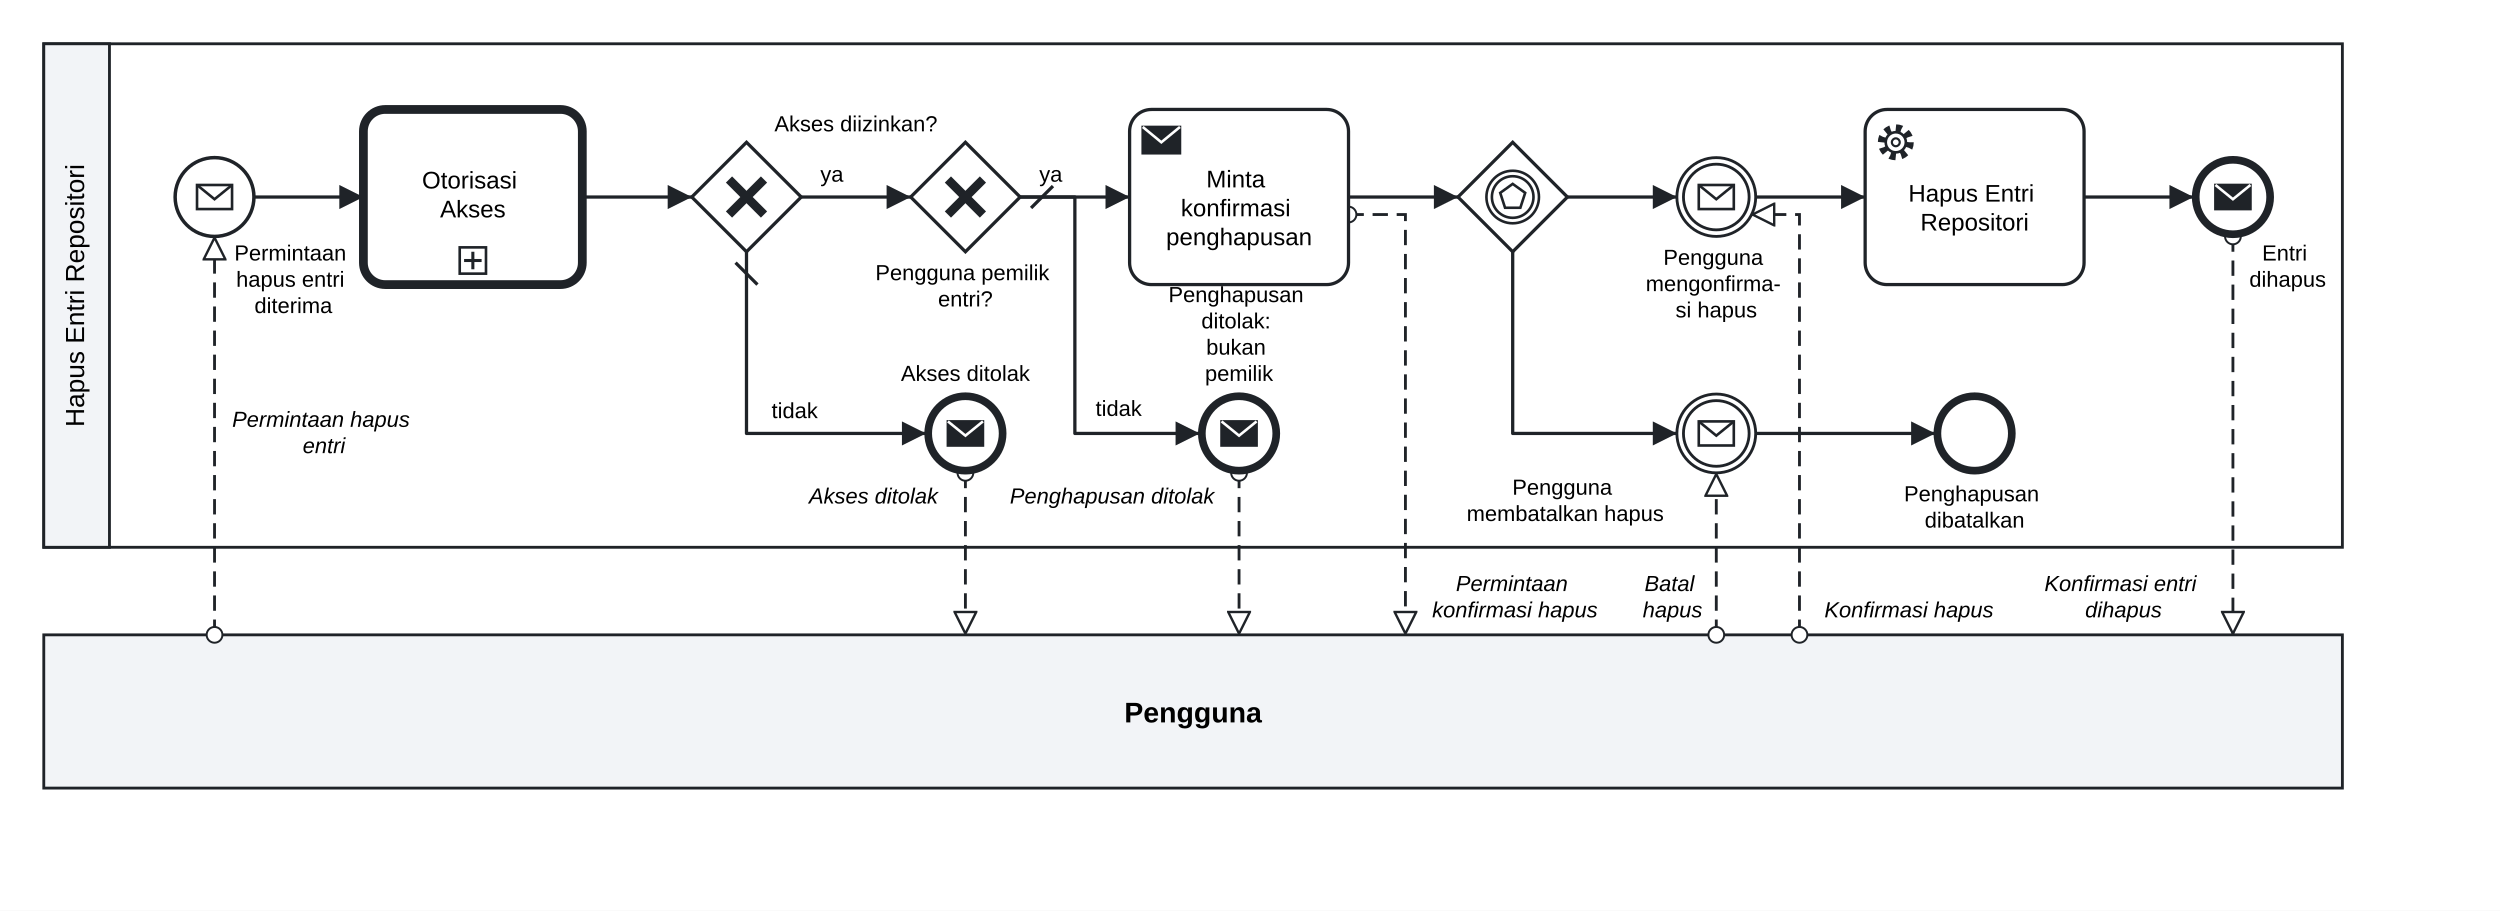
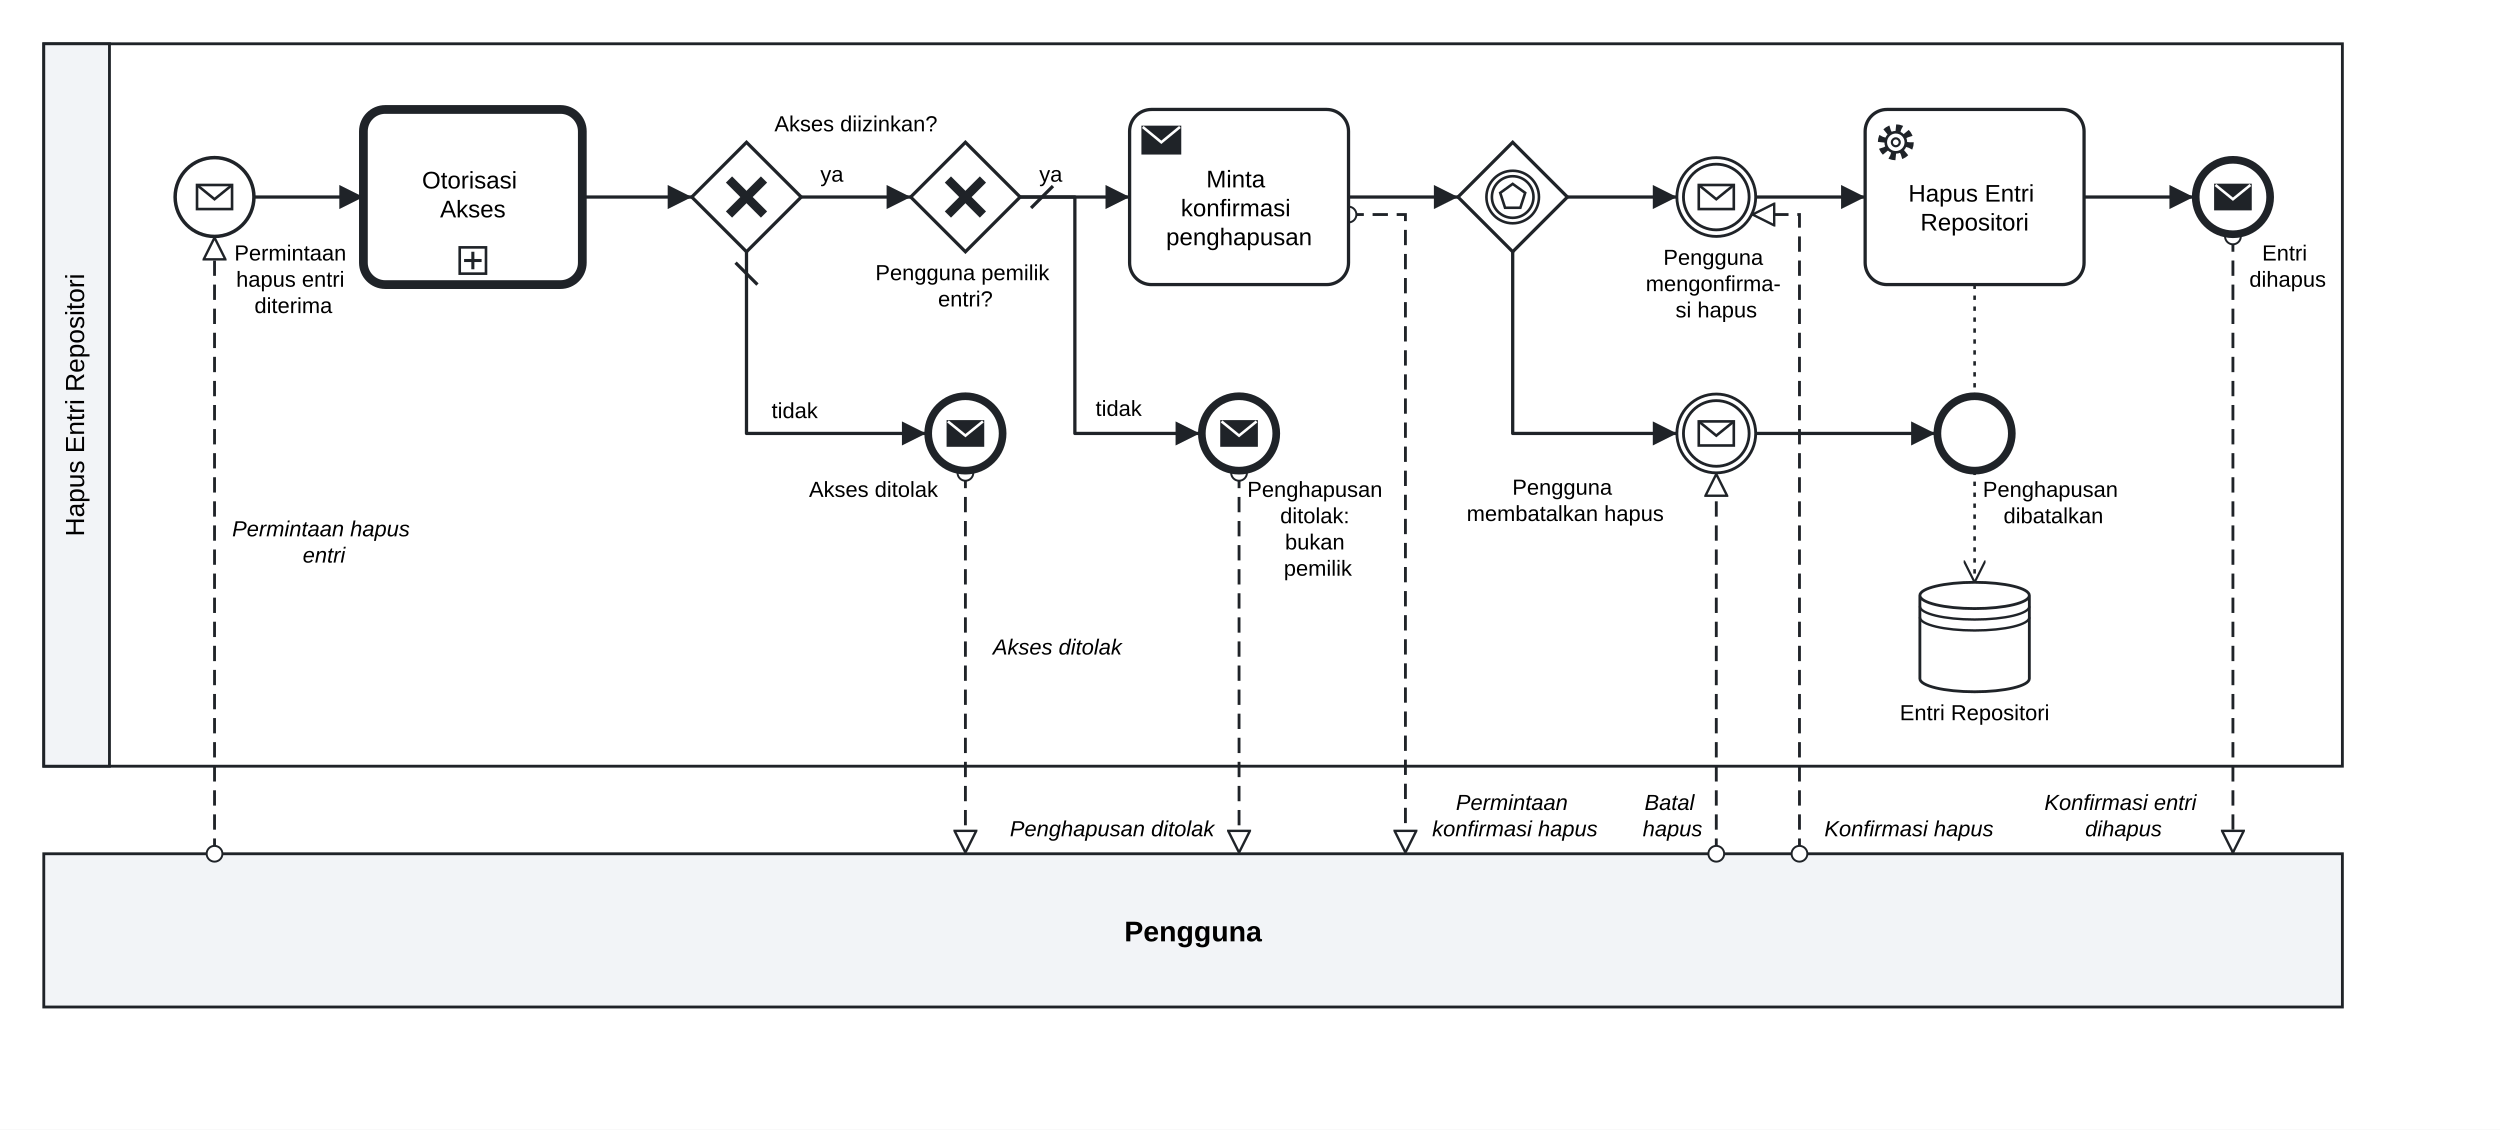
- <svg xmlns="http://www.w3.org/2000/svg" viewBox="-20 -20 1142 416" width="1142" height="416" font-family="Arial, Helvetica, sans-serif" role="img" aria-labelledby="tok-title tok-desc">
+ <svg xmlns="http://www.w3.org/2000/svg" viewBox="-20 -20 1142 516" width="1142" height="516" font-family="Arial, Helvetica, sans-serif" role="img" aria-labelledby="tok-title tok-desc">
  <defs>
    <marker id="seqEnd" viewBox="0 0 10 10" refX="10" refY="5" markerUnits="userSpaceOnUse" markerWidth="11" markerHeight="11" orient="auto">
      <path d="M0,0 L10,5 L0,10 z" fill="#1f2328" />
    </marker>
    <marker id="msgEnd" viewBox="0 0 10 10" refX="10" refY="5" markerUnits="userSpaceOnUse" markerWidth="11" markerHeight="11" orient="auto">
      <path d="M0.5,0.5 L9.5,5 L0.5,9.5 z" fill="#fff" stroke="#1f2328" />
    </marker>
    <marker id="msgStart" viewBox="0 0 10 10" refX="5" refY="5" markerUnits="userSpaceOnUse" markerWidth="9" markerHeight="9">
      <circle cx="5" cy="5" r="4" fill="#fff" stroke="#1f2328" />
    </marker>
    <marker id="assocEnd" viewBox="0 0 10 10" refX="10" refY="5" markerUnits="userSpaceOnUse" markerWidth="10" markerHeight="10" orient="auto">
      <path d="M0,0 L10,5 L0,10" fill="none" stroke="#1f2328" />
    </marker>
  </defs>
-   <rect x="-20" y="-20" width="1142" height="416" fill="#fff" />
-   <rect x="0.0" y="0.0" width="1050.0" height="230.0" fill="#fff" stroke="#1f2328" stroke-width="1.3" />
-   <rect x="0.0" y="0.0" width="30" height="230.0" fill="#f2f4f7" stroke="#1f2328" stroke-width="1.3" />
-   <g transform="rotate(-90 15.0 115.0)">
-     <text x="15.0" y="115.0" font-size="12" text-anchor="middle" dominant-baseline="middle" transform="translate(0 0.0)">Hapus Entri Repositori</text>
+   <rect x="-20" y="-20" width="1142" height="516" fill="#fff" />
+   <rect x="0.0" y="0.0" width="1050.0" height="330.0" fill="#fff" stroke="#1f2328" stroke-width="1.3" />
+   <rect x="0.0" y="0.0" width="30" height="330.0" fill="#f2f4f7" stroke="#1f2328" stroke-width="1.3" />
+   <g transform="rotate(-90 15.0 165.0)">
+     <text x="15.0" y="165.0" font-size="12" text-anchor="middle" dominant-baseline="middle" transform="translate(0 0.0)">Hapus Entri Repositori</text>
  </g>
-   <rect x="0.0" y="270.0" width="1050.0" height="70.0" fill="#f2f4f7" stroke="#1f2328" stroke-width="1.3" />
-   <text x="525.0" y="310.0" font-size="13" text-anchor="middle" font-weight="bold">
+   <rect x="0.0" y="370.0" width="1050.0" height="70.0" fill="#f2f4f7" stroke="#1f2328" stroke-width="1.3" />
+   <text x="525.0" y="410.0" font-size="13" text-anchor="middle" font-weight="bold">
    <tspan x="525.0" dy="0.0">Pengguna</tspan>
  </text>
-   <polyline points="78.0,270.0 78.0,88.0" fill="none" stroke="#1f2328" stroke-width="1.3" stroke-dasharray="7 4" marker-start="url(#msgStart)" marker-end="url(#msgEnd)" />
-   <polyline points="421.0,196.0 421.0,270.0" fill="none" stroke="#1f2328" stroke-width="1.3" stroke-dasharray="7 4" marker-start="url(#msgStart)" marker-end="url(#msgEnd)" />
-   <polyline points="546.0,196.0 546.0,270.0" fill="none" stroke="#1f2328" stroke-width="1.3" stroke-dasharray="7 4" marker-start="url(#msgStart)" marker-end="url(#msgEnd)" />
-   <polyline points="596.0,78.0 622.0,78.0 622.0,270.0" fill="none" stroke="#1f2328" stroke-width="1.3" stroke-dasharray="7 4" marker-start="url(#msgStart)" marker-end="url(#msgEnd)" />
-   <polyline points="802.0,270.0 802.0,78.0 780.0,78.0" fill="none" stroke="#1f2328" stroke-width="1.3" stroke-dasharray="7 4" marker-start="url(#msgStart)" marker-end="url(#msgEnd)" />
-   <polyline points="764.0,270.0 764.0,196.0" fill="none" stroke="#1f2328" stroke-width="1.3" stroke-dasharray="7 4" marker-start="url(#msgStart)" marker-end="url(#msgEnd)" />
-   <polyline points="1000.0,88.0 1000.0,270.0" fill="none" stroke="#1f2328" stroke-width="1.3" stroke-dasharray="7 4" marker-start="url(#msgStart)" marker-end="url(#msgEnd)" />
+   <polyline points="78.0,370.0 78.0,88.0" fill="none" stroke="#1f2328" stroke-width="1.3" stroke-dasharray="7 4" marker-start="url(#msgStart)" marker-end="url(#msgEnd)" />
+   <polyline points="421.0,196.0 421.0,370.0" fill="none" stroke="#1f2328" stroke-width="1.3" stroke-dasharray="7 4" marker-start="url(#msgStart)" marker-end="url(#msgEnd)" />
+   <polyline points="546.0,196.0 546.0,370.0" fill="none" stroke="#1f2328" stroke-width="1.3" stroke-dasharray="7 4" marker-start="url(#msgStart)" marker-end="url(#msgEnd)" />
+   <polyline points="596.0,78.0 622.0,78.0 622.0,370.0" fill="none" stroke="#1f2328" stroke-width="1.3" stroke-dasharray="7 4" marker-start="url(#msgStart)" marker-end="url(#msgEnd)" />
+   <polyline points="802.0,370.0 802.0,78.0 780.0,78.0" fill="none" stroke="#1f2328" stroke-width="1.3" stroke-dasharray="7 4" marker-start="url(#msgStart)" marker-end="url(#msgEnd)" />
+   <polyline points="764.0,370.0 764.0,196.0" fill="none" stroke="#1f2328" stroke-width="1.3" stroke-dasharray="7 4" marker-start="url(#msgStart)" marker-end="url(#msgEnd)" />
+   <polyline points="1000.0,88.0 1000.0,370.0" fill="none" stroke="#1f2328" stroke-width="1.3" stroke-dasharray="7 4" marker-start="url(#msgStart)" marker-end="url(#msgEnd)" />
+   <polyline points="882.0,110.0 882.0,246.0" fill="none" stroke="#1f2328" stroke-width="1.2" stroke-dasharray="2 3" marker-end="url(#assocEnd)" />
  <polyline points="96.0,70.0 146.0,70.0" fill="none" stroke="#1f2328" stroke-width="1.5" stroke-linejoin="round" marker-end="url(#seqEnd)" />
  <polyline points="246.0,70.0 296.0,70.0" fill="none" stroke="#1f2328" stroke-width="1.5" stroke-linejoin="round" marker-end="url(#seqEnd)" />
  <polyline points="346.0,70.0 396.0,70.0" fill="none" stroke="#1f2328" stroke-width="1.5" stroke-linejoin="round" marker-end="url(#seqEnd)" />
  <polyline points="321.0,95.0 321.0,178.0 403.0,178.0" fill="none" stroke="#1f2328" stroke-width="1.5" stroke-linejoin="round" marker-end="url(#seqEnd)" />
  <line x1="316.0" y1="100.0" x2="326.0" y2="110.0" stroke="#1f2328" stroke-width="1.5" />
  <polyline points="446.0,70.0 496.0,70.0" fill="none" stroke="#1f2328" stroke-width="1.5" stroke-linejoin="round" marker-end="url(#seqEnd)" />
  <polyline points="446.0,70.0 471.0,70.0 471.0,178.0 528.0,178.0" fill="none" stroke="#1f2328" stroke-width="1.5" stroke-linejoin="round" marker-end="url(#seqEnd)" />
  <line x1="451.0" y1="75.0" x2="461.0" y2="65.0" stroke="#1f2328" stroke-width="1.5" />
  <polyline points="596.0,70.0 646.0,70.0" fill="none" stroke="#1f2328" stroke-width="1.5" stroke-linejoin="round" marker-end="url(#seqEnd)" />
  <polyline points="696.0,70.0 746.0,70.0" fill="none" stroke="#1f2328" stroke-width="1.5" stroke-linejoin="round" marker-end="url(#seqEnd)" />
  <polyline points="671.0,95.0 671.0,178.0 746.0,178.0" fill="none" stroke="#1f2328" stroke-width="1.5" stroke-linejoin="round" marker-end="url(#seqEnd)" />
  <polyline points="782.0,70.0 832.0,70.0" fill="none" stroke="#1f2328" stroke-width="1.5" stroke-linejoin="round" marker-end="url(#seqEnd)" />
  <polyline points="932.0,70.0 982.0,70.0" fill="none" stroke="#1f2328" stroke-width="1.5" stroke-linejoin="round" marker-end="url(#seqEnd)" />
  <polyline points="782.0,178.0 864.0,178.0" fill="none" stroke="#1f2328" stroke-width="1.5" stroke-linejoin="round" marker-end="url(#seqEnd)" />
  <circle cx="78.0" cy="70.0" r="18" fill="#fff" stroke="#1f2328" stroke-width="1.6" />
  <rect x="70.0" y="64.5" width="16" height="11" fill="#fff" stroke="#1f2328" stroke-width="1.2" />
  <polyline points="70.0,64.5 78.0,71.0 86.0,64.5" fill="none" stroke="#1f2328" stroke-width="1.2" />
  <rect x="146.0" y="30.0" width="100.0" height="80.0" rx="10" fill="#fff" stroke="#1f2328" stroke-width="4" />
  <text x="196.0" y="66.1" font-size="11" text-anchor="middle">
    <tspan x="196.0" dy="0.0">Otorisasi</tspan>
    <tspan x="196.0" dy="13.2">Akses</tspan>
  </text>
  <rect x="190.0" y="93.0" width="12" height="12" fill="#fff" stroke="#1f2328" stroke-width="1.2" />
  <path d="M192.0,99.0 h8 M196.0,95.0 v8" stroke="#1f2328" stroke-width="1.4" />
  <polygon points="321.0,45.0 346.0,70.0 321.0,95.0 296.0,70.0" fill="#fff" stroke="#1f2328" stroke-width="1.5" />
  <path d="M313.0,62.0 L329.0,78.0 M329.0,62.0 L313.0,78.0" stroke="#1f2328" stroke-width="4" />
  <circle cx="421.0" cy="178.0" r="17" fill="#fff" stroke="#1f2328" stroke-width="3.5" />
  <rect x="413.0" y="172.5" width="16" height="11" fill="#1f2328" stroke="#1f2328" stroke-width="1.2" />
  <polyline points="413.0,172.5 421.0,179.0 429.0,172.5" fill="none" stroke="#fff" stroke-width="1.2" />
  <polygon points="421.0,45.0 446.0,70.0 421.0,95.0 396.0,70.0" fill="#fff" stroke="#1f2328" stroke-width="1.5" />
  <path d="M413.0,62.0 L429.0,78.0 M429.0,62.0 L413.0,78.0" stroke="#1f2328" stroke-width="4" />
  <circle cx="546.0" cy="178.0" r="17" fill="#fff" stroke="#1f2328" stroke-width="3.5" />
  <rect x="538.0" y="172.5" width="16" height="11" fill="#1f2328" stroke="#1f2328" stroke-width="1.2" />
  <polyline points="538.0,172.5 546.0,179.0 554.0,172.5" fill="none" stroke="#fff" stroke-width="1.2" />
  <rect x="496.0" y="30.0" width="100.0" height="80.0" rx="10" fill="#fff" stroke="#1f2328" stroke-width="1.5" />
  <rect x="502.0" y="38.0" width="17" height="12" fill="#1f2328" stroke="#1f2328" stroke-width="1.2" />
  <polyline points="502.0,38.0 510.5,45.0 519.0,38.0" fill="none" stroke="#fff" stroke-width="1.2" />
  <text x="546.0" y="65.6" font-size="11" text-anchor="middle">
    <tspan x="546.0" dy="0.0">Minta</tspan>
    <tspan x="546.0" dy="13.2">konfirmasi</tspan>
    <tspan x="546.0" dy="13.2">penghapusan</tspan>
  </text>
  <polygon points="671.0,45.0 696.0,70.0 671.0,95.0 646.0,70.0" fill="#fff" stroke="#1f2328" stroke-width="1.5" />
  <circle cx="671.0" cy="70.0" r="12" fill="none" stroke="#1f2328" stroke-width="1.2" />
  <circle cx="671.0" cy="70.0" r="9.5" fill="none" stroke="#1f2328" stroke-width="1.2" />
  <polygon points="671.0,64.0 676.7,68.1 674.5,74.9 667.5,74.9 665.3,68.1" fill="none" stroke="#1f2328" stroke-width="1.2" />
  <circle cx="764.0" cy="70.0" r="18" fill="#fff" stroke="#1f2328" stroke-width="1.3" />
  <circle cx="764.0" cy="70.0" r="15" fill="none" stroke="#1f2328" stroke-width="1.3" />
  <rect x="756.0" y="64.5" width="16" height="11" fill="#fff" stroke="#1f2328" stroke-width="1.2" />
  <polyline points="756.0,64.5 764.0,71.0 772.0,64.5" fill="none" stroke="#1f2328" stroke-width="1.2" />
  <circle cx="764.0" cy="178.0" r="18" fill="#fff" stroke="#1f2328" stroke-width="1.3" />
  <circle cx="764.0" cy="178.0" r="15" fill="none" stroke="#1f2328" stroke-width="1.3" />
  <rect x="756.0" y="172.5" width="16" height="11" fill="#fff" stroke="#1f2328" stroke-width="1.2" />
  <polyline points="756.0,172.5 764.0,179.0 772.0,172.5" fill="none" stroke="#1f2328" stroke-width="1.2" />
  <rect x="832.0" y="30.0" width="100.0" height="80.0" rx="10" fill="#fff" stroke="#1f2328" stroke-width="1.5" />
  <circle cx="846.0" cy="45.0" r="6.5" fill="none" stroke="#1f2328" stroke-width="3.4" stroke-dasharray="2.6 2.5" />
  <circle cx="846.0" cy="45.0" r="4.6" fill="#fff" stroke="#1f2328" stroke-width="1.2" />
  <circle cx="846.0" cy="45.0" r="1.8" fill="none" stroke="#1f2328" stroke-width="1" />
  <text x="882.0" y="72.1" font-size="11" text-anchor="middle">
    <tspan x="882.0" dy="0.0">Hapus Entri</tspan>
    <tspan x="882.0" dy="13.2">Repositori</tspan>
  </text>
  <circle cx="1000.0" cy="70.0" r="17" fill="#fff" stroke="#1f2328" stroke-width="3.5" />
  <rect x="992.0" y="64.5" width="16" height="11" fill="#1f2328" stroke="#1f2328" stroke-width="1.2" />
  <polyline points="992.0,64.5 1000.0,71.0 1008.0,64.5" fill="none" stroke="#fff" stroke-width="1.2" />
  <circle cx="882.0" cy="178.0" r="17" fill="#fff" stroke="#1f2328" stroke-width="3.5" />
-   <text x="128.0" y="175.0" font-size="10" text-anchor="middle" font-style="italic">
+   <path d="M857.0,252.0 a25.0,6 0 0 0 50.0,0 a25.0,6 0 0 0 -50.0,0 v38.0 a25.0,6 0 0 0 50.0,0 v-38.0" fill="#fff" stroke="#1f2328" stroke-width="1.3" />
+   <path d="M857.0,257.0 a25.0,6 0 0 0 50.0,0 M857.0,262.0 a25.0,6 0 0 0 50.0,0" fill="none" stroke="#1f2328" stroke-width="1.1" />
+   <text x="128.0" y="225.0" font-size="10" text-anchor="middle" font-style="italic">
    <tspan x="128.0" dy="0.0">Permintaan hapus</tspan>
    <tspan x="128.0" dy="12.0">entri</tspan>
  </text>
-   <text x="379.0" y="210.0" font-size="10" text-anchor="middle" font-style="italic">
-     <tspan x="379.0" dy="0.0">Akses ditolak</tspan>
+   <text x="463.0" y="279.0" font-size="10" text-anchor="middle" font-style="italic">
+     <tspan x="463.0" dy="0.0">Akses ditolak</tspan>
  </text>
-   <text x="488.0" y="210.0" font-size="10" text-anchor="middle" font-style="italic">
+   <text x="488.0" y="362.0" font-size="10" text-anchor="middle" font-style="italic">
    <tspan x="488.0" dy="0.0">Penghapusan ditolak</tspan>
  </text>
-   <text x="672.0" y="250.0" font-size="10" text-anchor="middle" font-style="italic">
+   <text x="672.0" y="350.0" font-size="10" text-anchor="middle" font-style="italic">
    <tspan x="672.0" dy="0.0">Permintaan</tspan>
    <tspan x="672.0" dy="12.0">konfirmasi hapus</tspan>
  </text>
-   <text x="852.0" y="262.0" font-size="10" text-anchor="middle" font-style="italic">
+   <text x="852.0" y="362.0" font-size="10" text-anchor="middle" font-style="italic">
    <tspan x="852.0" dy="0.0">Konfirmasi hapus</tspan>
  </text>
-   <text x="744.0" y="250.0" font-size="10" text-anchor="middle" font-style="italic">
+   <text x="744.0" y="350.0" font-size="10" text-anchor="middle" font-style="italic">
    <tspan x="744.0" dy="0.0">Batal</tspan>
    <tspan x="744.0" dy="12.0">hapus</tspan>
  </text>
-   <text x="950.0" y="250.0" font-size="10" text-anchor="middle" font-style="italic">
+   <text x="950.0" y="350.0" font-size="10" text-anchor="middle" font-style="italic">
    <tspan x="950.0" dy="0.0">Konfirmasi entri</tspan>
    <tspan x="950.0" dy="12.0">dihapus</tspan>
  </text>
  <text x="360.0" y="63.0" font-size="10" text-anchor="middle">
    <tspan x="360.0" dy="0.0">ya</tspan>
  </text>
  <text x="343.0" y="171.0" font-size="10" text-anchor="middle">
    <tspan x="343.0" dy="0.0">tidak</tspan>
  </text>
  <text x="460.0" y="63.0" font-size="10" text-anchor="middle">
    <tspan x="460.0" dy="0.0">ya</tspan>
  </text>
  <text x="491.0" y="170.0" font-size="10" text-anchor="middle">
    <tspan x="491.0" dy="0.0">tidak</tspan>
  </text>
  <text x="114.0" y="99.0" font-size="10" text-anchor="middle">
    <tspan x="114.0" dy="0.0">Permintaan</tspan>
    <tspan x="114.0" dy="12.0">hapus entri</tspan>
    <tspan x="114.0" dy="12.0">diterima</tspan>
  </text>
  <text x="371.0" y="40.0" font-size="10" text-anchor="middle">
    <tspan x="371.0" dy="0.0">Akses diizinkan?</tspan>
  </text>
-   <text x="421.0" y="154.0" font-size="10" text-anchor="middle">
-     <tspan x="421.0" dy="0.0">Akses ditolak</tspan>
+   <text x="379.0" y="207.0" font-size="10" text-anchor="middle">
+     <tspan x="379.0" dy="0.0">Akses ditolak</tspan>
  </text>
  <text x="421.0" y="108.0" font-size="10" text-anchor="middle">
    <tspan x="421.0" dy="0.0">Pengguna pemilik</tspan>
    <tspan x="421.0" dy="12.0">entri?</tspan>
  </text>
-   <text x="546.0" y="118.0" font-size="10" text-anchor="middle">
-     <tspan x="546.0" dy="0.0">Penghapusan</tspan>
-     <tspan x="546.0" dy="12.0">ditolak:</tspan>
-     <tspan x="546.0" dy="12.0">bukan</tspan>
-     <tspan x="546.0" dy="12.0">pemilik</tspan>
+   <text x="582.0" y="207.0" font-size="10" text-anchor="middle">
+     <tspan x="582.0" dy="0.0">Penghapusan</tspan>
+     <tspan x="582.0" dy="12.0">ditolak:</tspan>
+     <tspan x="582.0" dy="12.0">bukan</tspan>
+     <tspan x="582.0" dy="12.0">pemilik</tspan>
  </text>
  <text x="764.0" y="101.0" font-size="10" text-anchor="middle">
    <tspan x="764.0" dy="0.0">Pengguna</tspan>
    <tspan x="764.0" dy="12.0">mengonfirma-</tspan>
    <tspan x="764.0" dy="12.0">si hapus</tspan>
  </text>
  <text x="695.0" y="206.0" font-size="10" text-anchor="middle">
    <tspan x="695.0" dy="0.0">Pengguna</tspan>
    <tspan x="695.0" dy="12.0">membatalkan hapus</tspan>
  </text>
  <text x="1025.0" y="99.0" font-size="10" text-anchor="middle">
    <tspan x="1025.0" dy="0.0">Entri</tspan>
    <tspan x="1025.0" dy="12.0">dihapus</tspan>
  </text>
-   <text x="882.0" y="209.0" font-size="10" text-anchor="middle">
-     <tspan x="882.0" dy="0.0">Penghapusan</tspan>
-     <tspan x="882.0" dy="12.0">dibatalkan</tspan>
+   <text x="918.0" y="207.0" font-size="10" text-anchor="middle">
+     <tspan x="918.0" dy="0.0">Penghapusan</tspan>
+     <tspan x="918.0" dy="12.0">dibatalkan</tspan>
+   </text>
+   <text x="882.0" y="309.0" font-size="10" text-anchor="middle">
+     <tspan x="882.0" dy="0.0">Entri Repositori</tspan>
  </text>
</svg>
